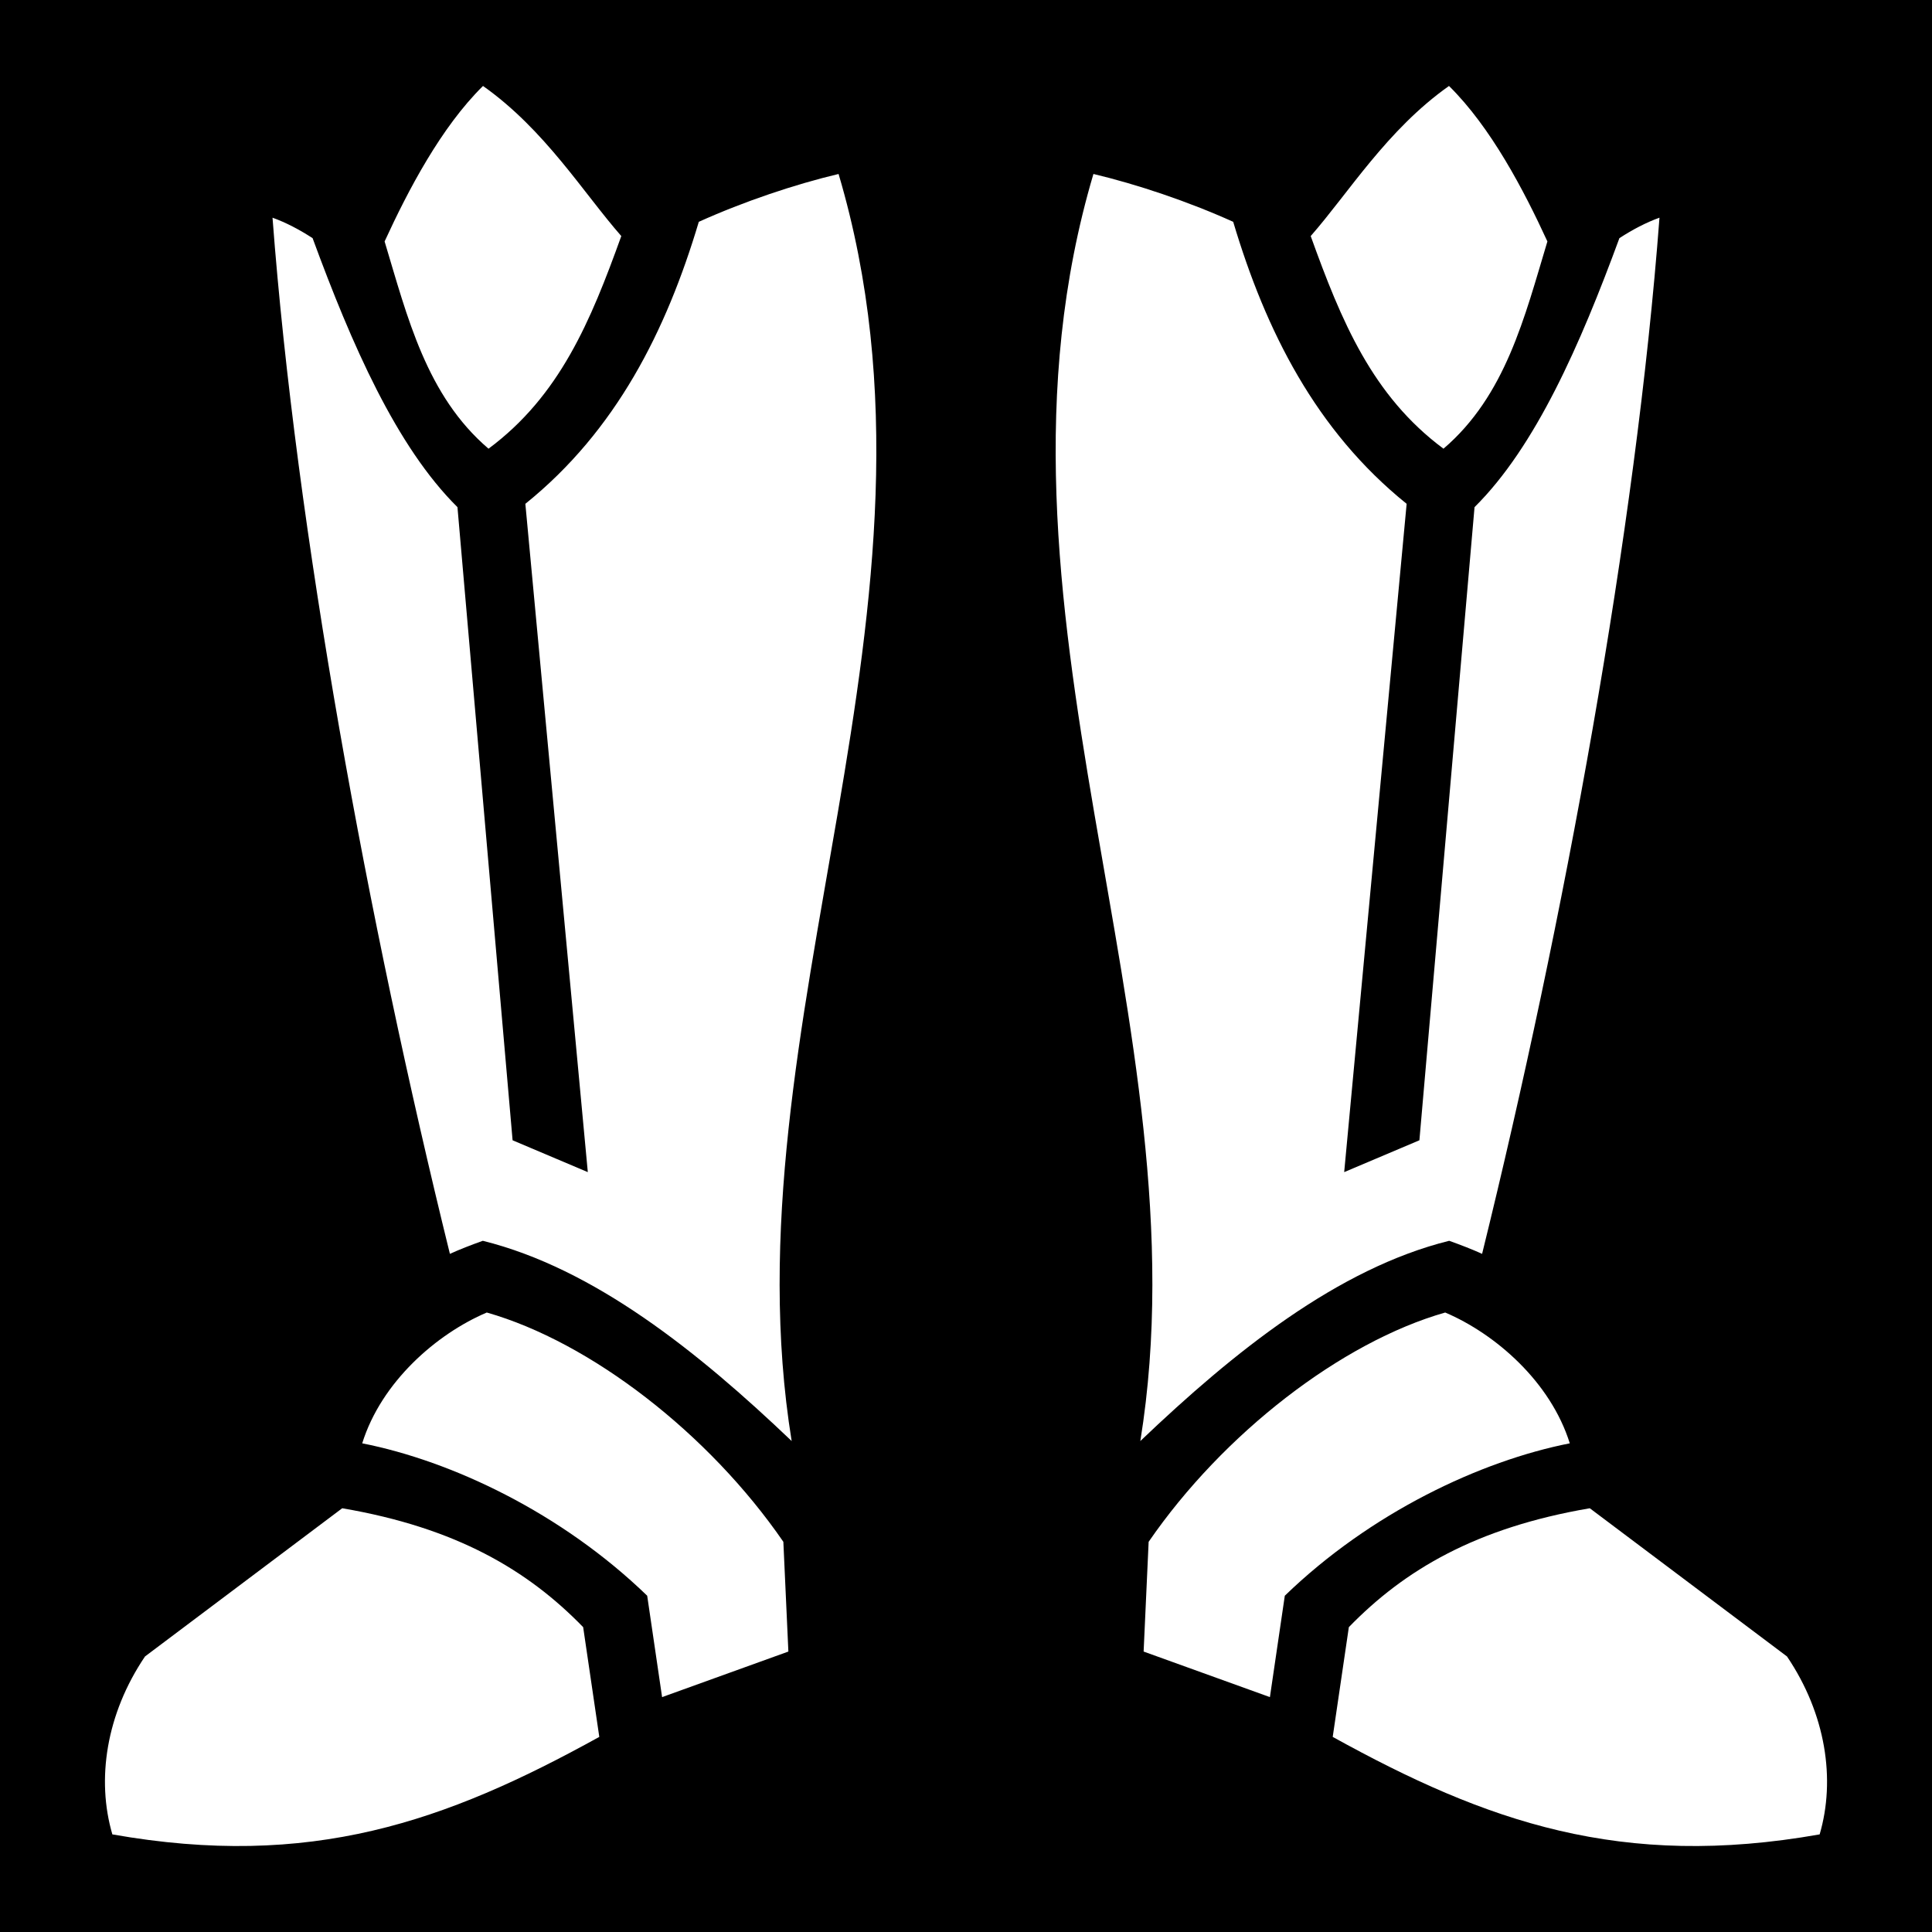
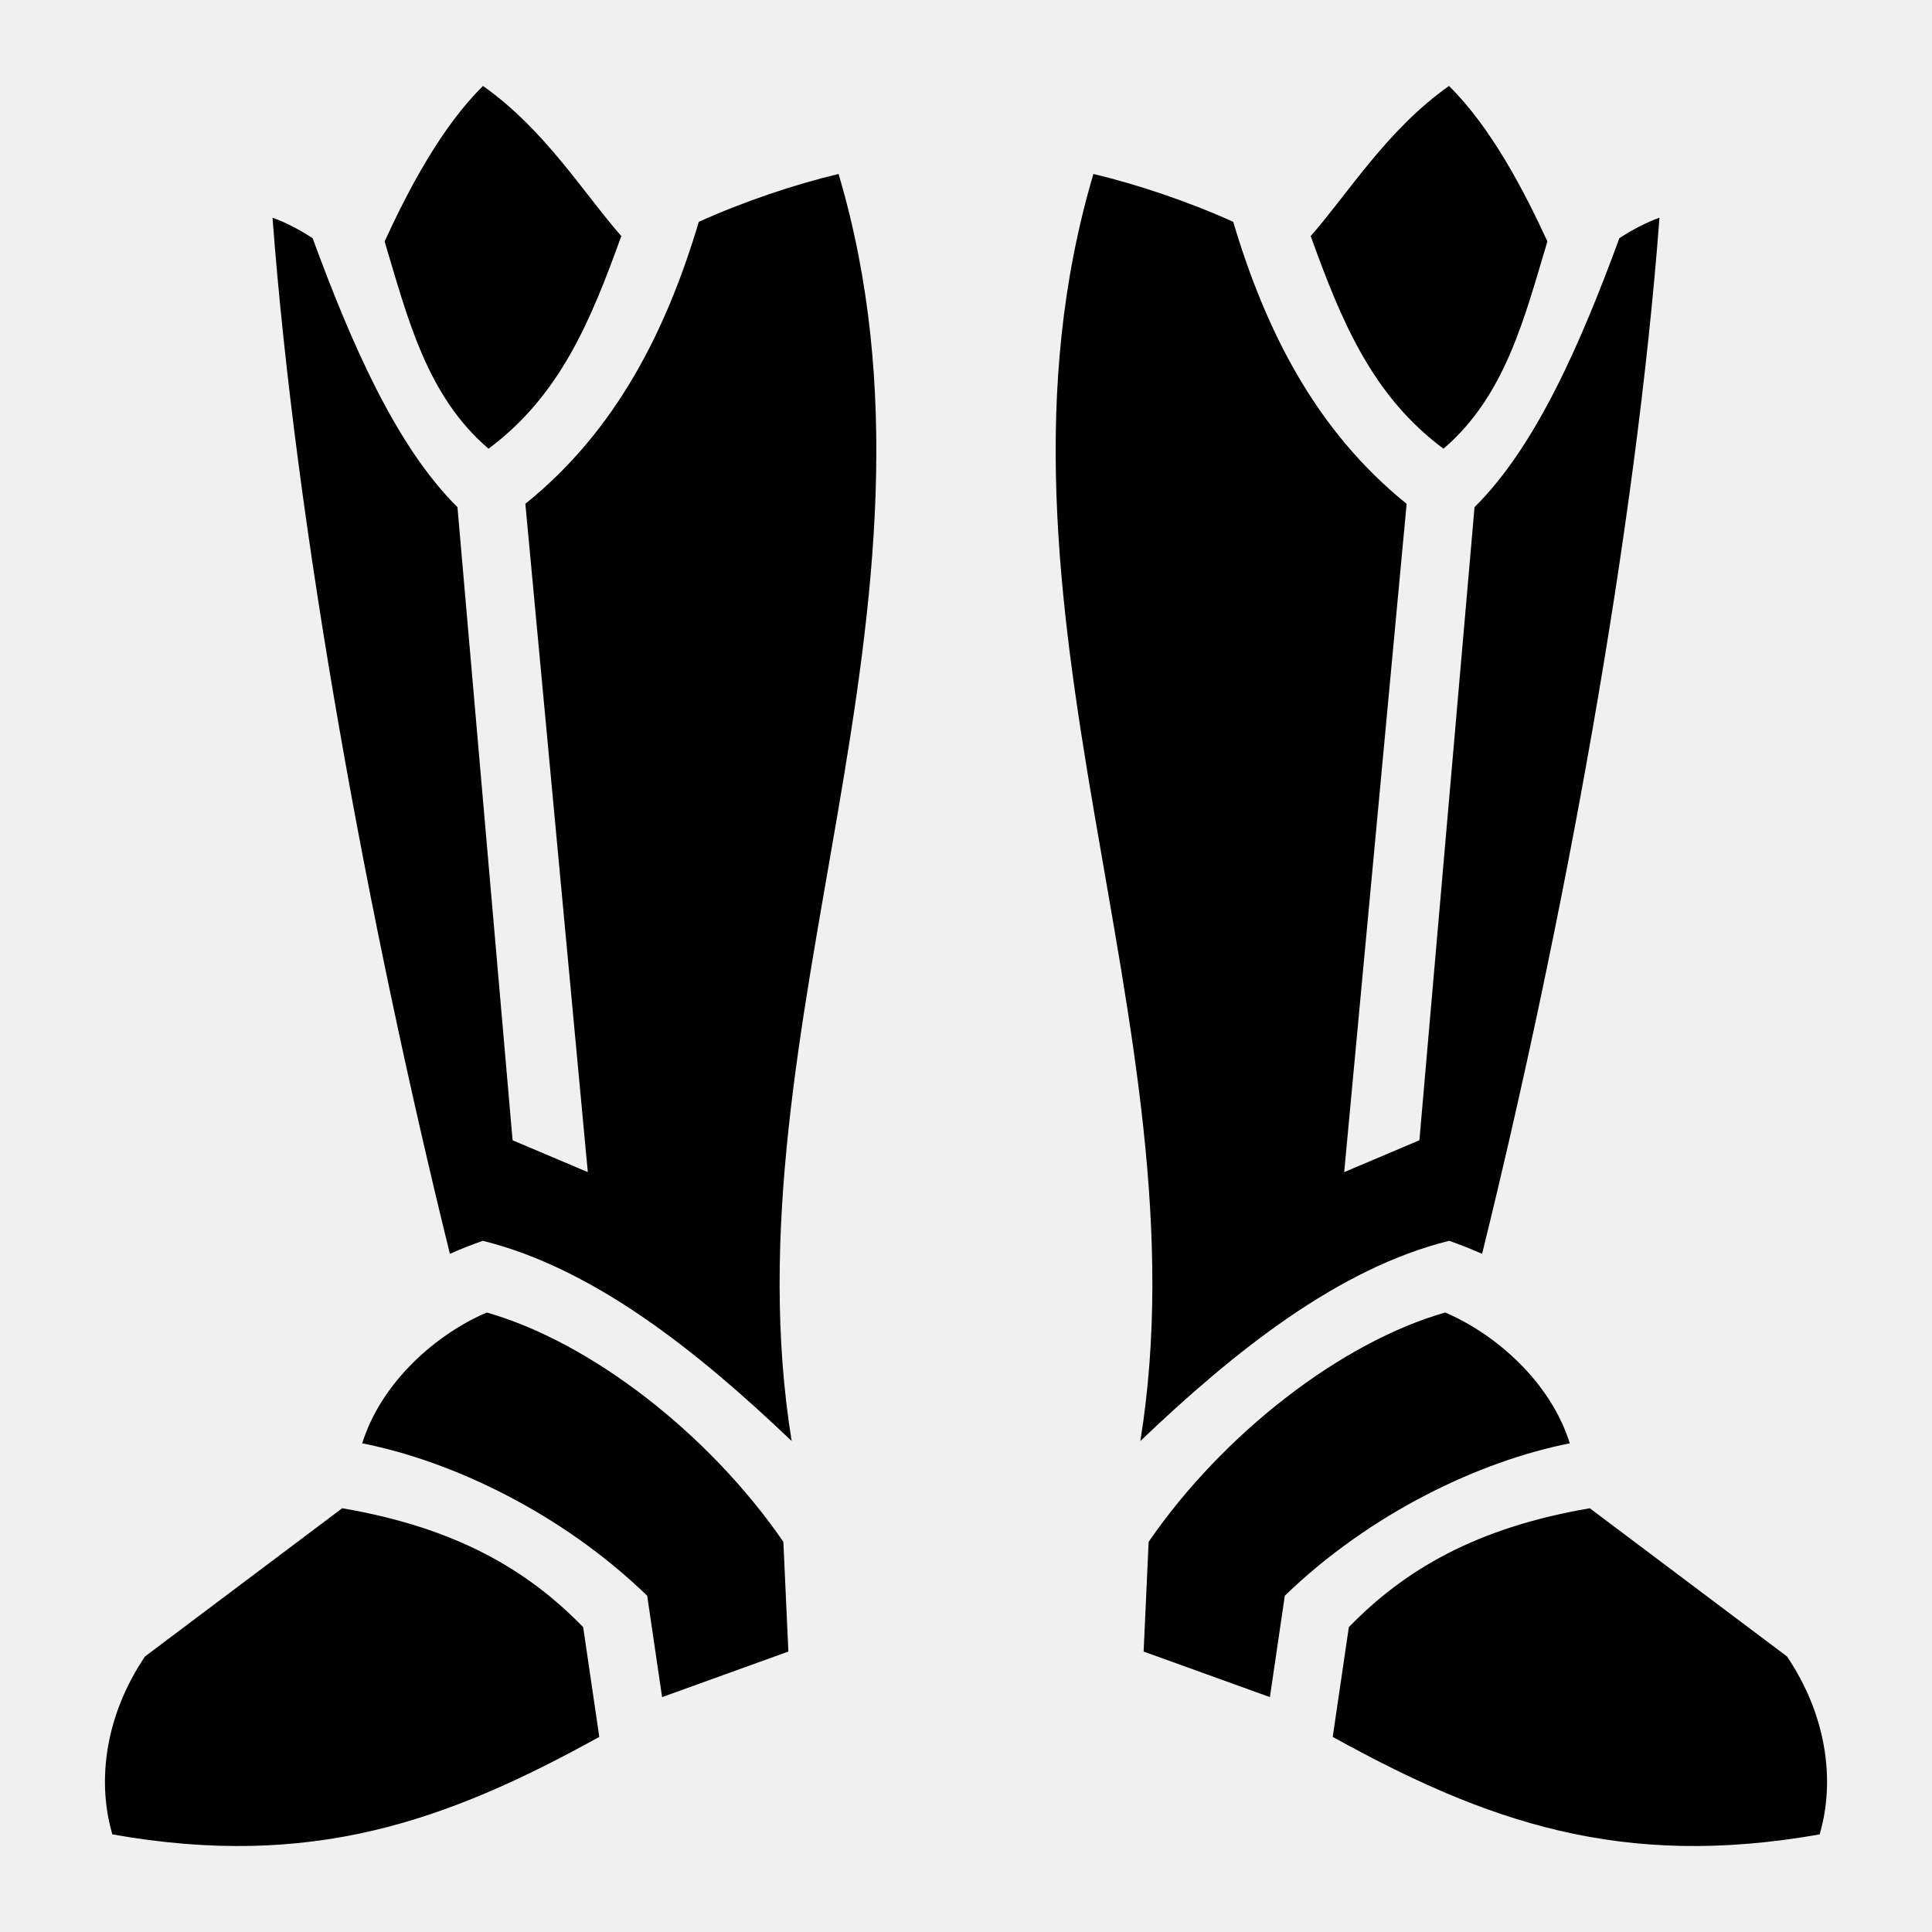
<svg xmlns="http://www.w3.org/2000/svg" viewBox="0 0 512 512">
-   <path d="M0 0h512v512H0z" />
-   <path fill="#fff" d="M128 22.781c-11.101 10.941-19.822 27.6-26.076 41.203 6.044 20.063 11.083 40.869 27.539 54.926 18.862-14.015 27.05-33.752 35.187-56.351C154.631 51.155 144.412 34.368 128 22.78zm256 0c-16.412 11.587-26.631 28.374-36.65 39.778 8.137 22.599 16.325 42.336 35.187 56.351 16.456-14.057 21.495-34.863 27.54-54.926C403.821 50.381 395.1 33.722 384 22.781zM222.23 46.104c-11.546 2.749-24.948 7.229-37.04 12.68-8.622 28.9-21.924 55.363-45.965 74.734l16.55 177.107-19.933-8.438-14.61-167.787c-16.163-16.006-28.001-43.023-38.39-71.285-3.545-2.304-7.083-4.15-10.621-5.424 6.237 82.926 25.341 186.732 47.006 274.592 2.544-1.159 5.746-2.4 8.724-3.459 29.464 7.318 56.995 29.357 81.848 53.067C192 272 256 160 222.23 46.104zm67.54 0C256 160 320 272 302.2 381.89c24.853-23.71 52.384-45.75 81.848-53.067 2.978 1.06 6.18 2.3 8.724 3.46 21.665-87.86 40.77-191.667 47.006-274.593-3.538 1.274-7.076 3.12-10.62 5.424-10.39 28.262-22.228 55.28-38.391 71.285l-14.61 167.787-19.933 8.438 16.55-177.107c-24.04-19.37-37.343-45.834-45.964-74.735-12.093-5.45-25.495-9.93-37.041-12.68zM129.004 347.83c-13.31 5.672-27.915 18.355-33.014 34.666 23.725 4.679 52.808 18.407 75.524 40.389l3.947 26.867 33.467-12.074-1.33-29.082c-19.75-28.701-51.073-52.92-78.594-60.766zm253.992 0c-27.52 7.846-58.843 32.065-78.594 60.766l-1.33 29.082 33.467 12.074 3.947-26.867c22.716-21.982 51.8-35.71 75.524-40.389-5.099-16.311-19.704-28.994-33.014-34.666zM90.69 399.703l-52.257 39.272c-10.312 15.251-12.923 32.609-8.657 47.158 52.559 9.293 88.252-3.287 129.043-25.838l-4.275-29.084c-14.703-15.135-33.665-26.354-63.854-31.508zm330.622 0c-30.189 5.154-49.151 16.373-63.854 31.508l-4.275 29.084c40.791 22.55 76.484 35.131 129.043 25.838 4.266-14.55 1.655-31.907-8.657-47.158l-52.257-39.272z" />
+   <path fill="currentColor" d="M128 22.781c-11.101 10.941-19.822 27.6-26.076 41.203 6.044 20.063 11.083 40.869 27.539 54.926 18.862-14.015 27.05-33.752 35.187-56.351C154.631 51.155 144.412 34.368 128 22.78zm256 0c-16.412 11.587-26.631 28.374-36.65 39.778 8.137 22.599 16.325 42.336 35.187 56.351 16.456-14.057 21.495-34.863 27.54-54.926C403.821 50.381 395.1 33.722 384 22.781zM222.23 46.104c-11.546 2.749-24.948 7.229-37.04 12.68-8.622 28.9-21.924 55.363-45.965 74.734l16.55 177.107-19.933-8.438-14.61-167.787c-16.163-16.006-28.001-43.023-38.39-71.285-3.545-2.304-7.083-4.15-10.621-5.424 6.237 82.926 25.341 186.732 47.006 274.592 2.544-1.159 5.746-2.4 8.724-3.459 29.464 7.318 56.995 29.357 81.848 53.067C192 272 256 160 222.23 46.104zm67.54 0C256 160 320 272 302.2 381.89c24.853-23.71 52.384-45.75 81.848-53.067 2.978 1.06 6.18 2.3 8.724 3.46 21.665-87.86 40.77-191.667 47.006-274.593-3.538 1.274-7.076 3.12-10.62 5.424-10.39 28.262-22.228 55.28-38.391 71.285l-14.61 167.787-19.933 8.438 16.55-177.107c-24.04-19.37-37.343-45.834-45.964-74.735-12.093-5.45-25.495-9.93-37.041-12.68zM129.004 347.83c-13.31 5.672-27.915 18.355-33.014 34.666 23.725 4.679 52.808 18.407 75.524 40.389l3.947 26.867 33.467-12.074-1.33-29.082c-19.75-28.701-51.073-52.92-78.594-60.766zm253.992 0c-27.52 7.846-58.843 32.065-78.594 60.766l-1.33 29.082 33.467 12.074 3.947-26.867c22.716-21.982 51.8-35.71 75.524-40.389-5.099-16.311-19.704-28.994-33.014-34.666zM90.69 399.703l-52.257 39.272c-10.312 15.251-12.923 32.609-8.657 47.158 52.559 9.293 88.252-3.287 129.043-25.838l-4.275-29.084c-14.703-15.135-33.665-26.354-63.854-31.508zm330.622 0c-30.189 5.154-49.151 16.373-63.854 31.508l-4.275 29.084c40.791 22.55 76.484 35.131 129.043 25.838 4.266-14.55 1.655-31.907-8.657-47.158l-52.257-39.272z" />
</svg>
